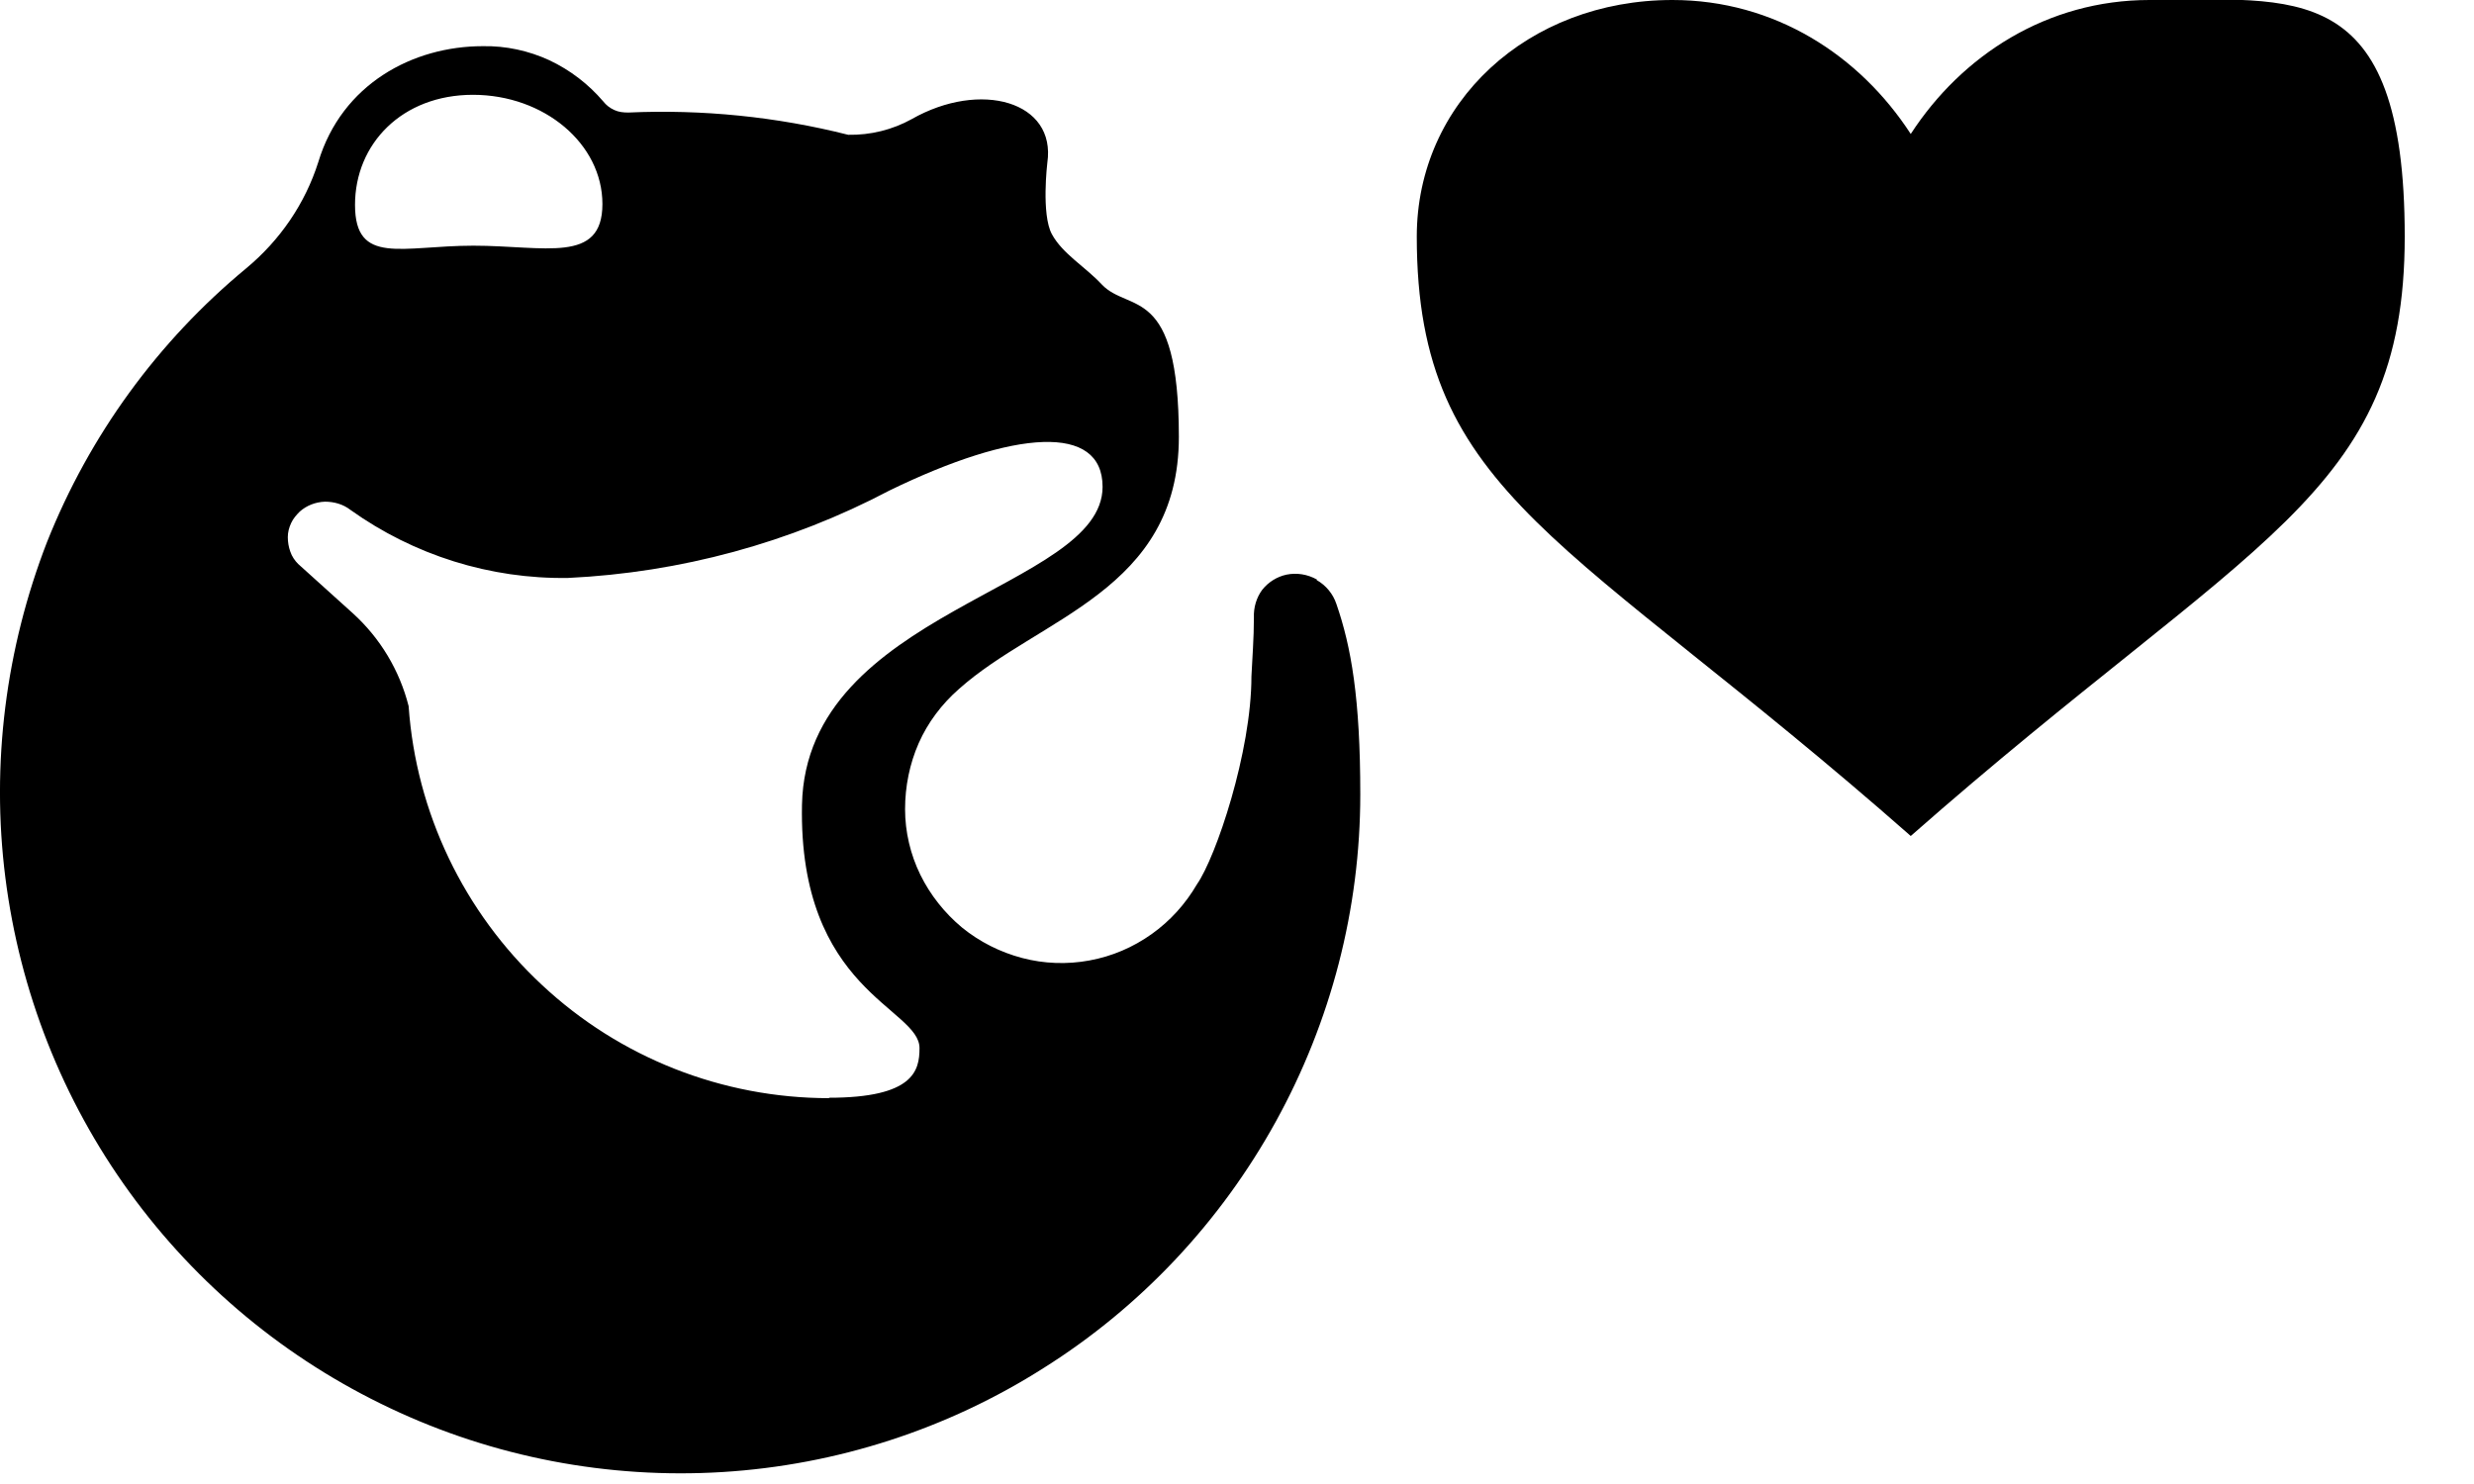
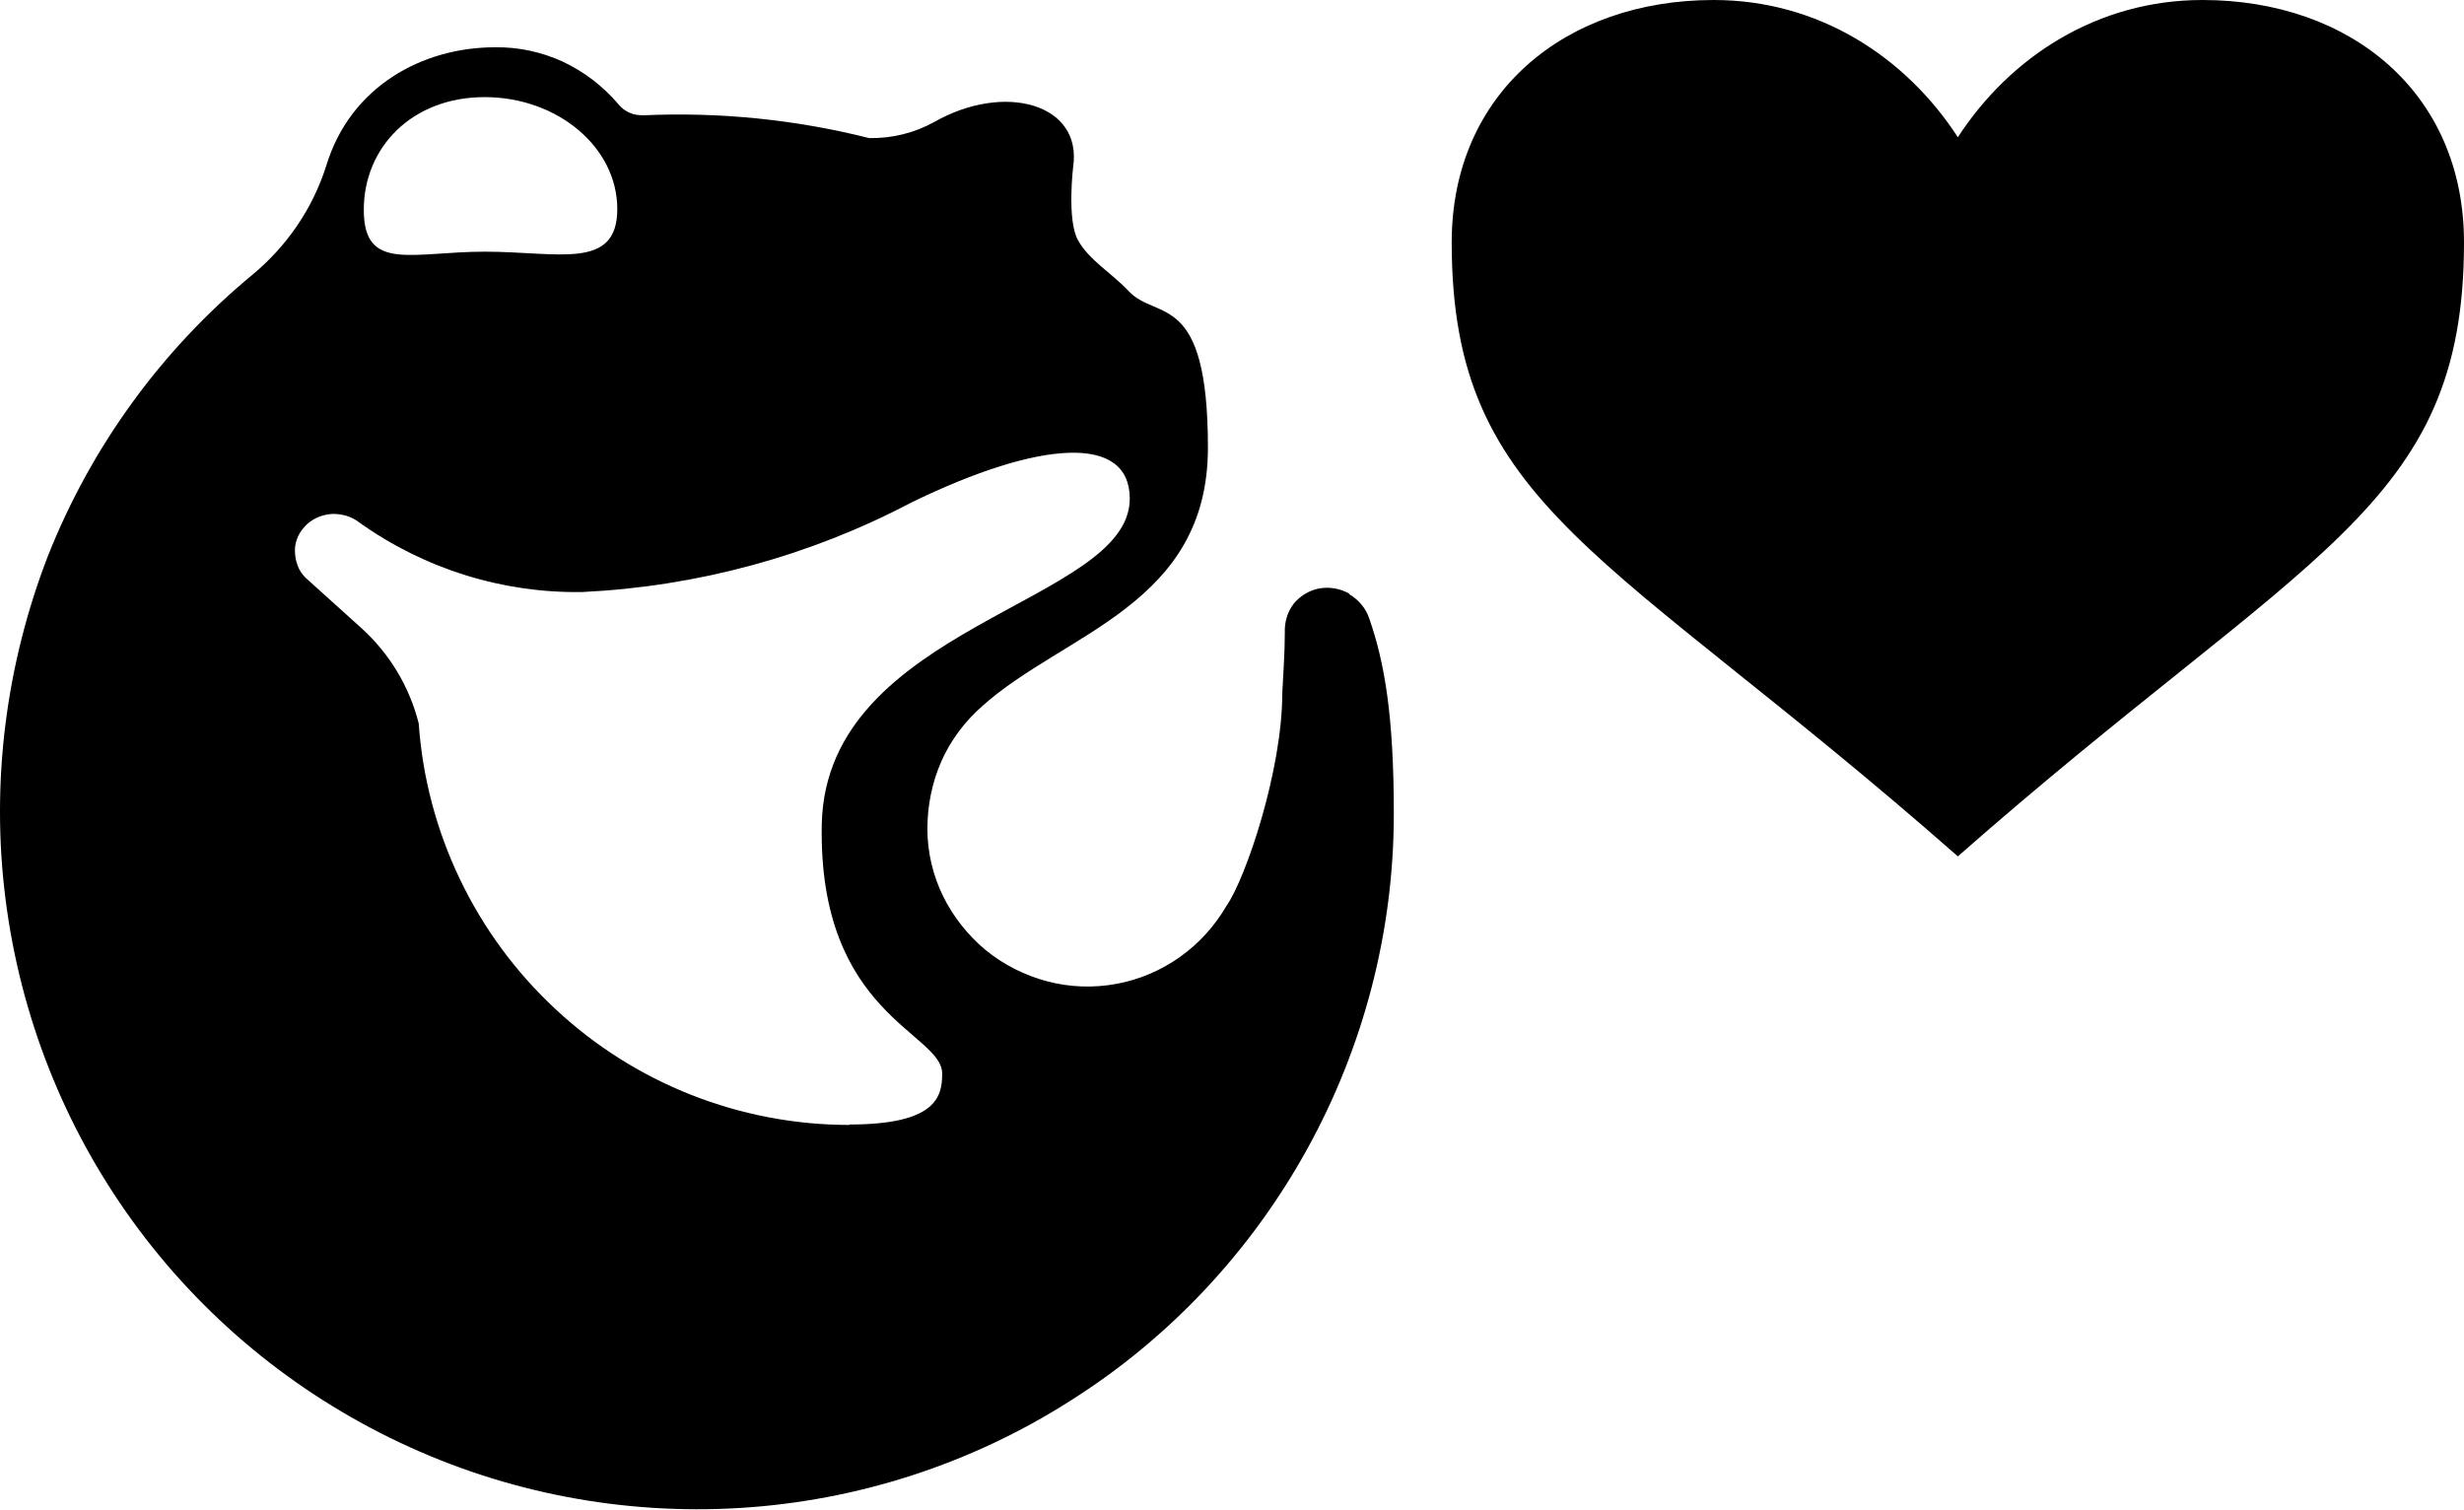
- <svg xmlns="http://www.w3.org/2000/svg" id="Layer_1" version="1.1" viewBox="0 0 600 360">
-   <path d="M521.3,0c-24.8,0-45.5,13.4-57.9,32.5C451,13.4,430.4,0,405.6,0c-35.1,0-62,24.9-62,57.4,0,63.1,37.2,72.7,119.8,145.4,82.6-72.7,119.8-82.3,119.8-145.4S556.4,0,521.3,0Z" />
-   <path d="M319.4,140.6c-2.3-1.3-4.9-1.7-7.4-1.2-2.3.5-4.4,1.8-5.9,3.7-1.4,1.9-2.1,4.3-2,6.7,0,5.1-.4,9.9-.6,14.3,0,18.3-8.6,43.8-13.2,50.4-2.8,4.8-6.5,8.9-11,12.1-4.5,3.2-9.6,5.4-15.1,6.4-5.4,1-11,.8-16.3-.6-5.3-1.4-10.3-3.9-14.6-7.4-4.2-3.5-7.7-7.9-10.1-12.8s-3.7-10.4-3.7-15.9c0-5.5,1.1-11,3.3-16,2.2-5,5.6-9.5,9.7-13.1,19.4-17.4,53.4-23.9,53.4-61.2s-12.1-30-18.7-37c-4-4.3-9.5-7.4-12.1-12.2-2.6-4.8-1.1-17.3-1.1-17.3,2.2-14.9-16.2-20.1-32.9-10.6-4.7,2.6-10,3.9-15.4,3.8-17.4-4.4-35.4-6.2-53.3-5.4-1.2,0-2.3-.1-3.4-.6-1.1-.5-2-1.2-2.7-2.1-3.6-4.2-8-7.6-13.1-10-5-2.3-10.5-3.5-16.1-3.4-17,0-34.2,9.2-39.9,28.1-3.2,10.1-9.3,19-17.5,25.8-21.4,17.7-38,40.5-48.3,66.4C1.4,157.3-2.2,185.3,1.3,212.9c3.5,27.6,13.8,53.8,30.1,76.3,16.3,22.5,38,40.5,63.2,52.4,25.1,11.9,52.9,17.2,80.6,15.5,27.7-1.7,54.6-10.4,78-25.3,23.5-14.8,42.8-35.4,56.2-59.7,13.4-24.3,20.5-51.6,20.5-79.4,0-23.3-2.2-35.8-5.8-46.2-.8-2.4-2.5-4.5-4.8-5.8ZM114.7,23c17.3,0,31.4,11.9,31.4,26.5s-14,10.1-31.3,10.1-28.7,4.9-28.7-9.9,11.4-26.7,28.6-26.7ZM201.1,266.4c-25.9,0-50.8-9.8-69.7-27.5-18.9-17.6-30.5-41.8-32.3-67.6-2.2-8.7-6.9-16.5-13.5-22.5l-13.3-12c-.8-.8-1.5-1.8-1.9-3-.4-1.1-.6-2.3-.6-3.5,0-1.2.3-2.3.8-3.4.5-1.1,1.3-2,2.1-2.8,1.7-1.5,3.8-2.3,6.1-2.4,2.2,0,4.4.6,6.2,2,15.4,11,33.9,16.8,52.8,16.5,27.2-1.3,53.8-8.5,77.9-21.2,30.4-14.8,51.7-16.3,51.7-.9,0,24.9-71.9,29.8-72.9,77.1-.9,45.2,28.6,49.3,28.5,59.1,0,5.4-1.4,12-22,12Z" />
+ <svg xmlns="http://www.w3.org/2000/svg" width="560" height="343" viewBox="0 0 560 343" fill="none">
+   <path fill-rule="evenodd" clip-rule="evenodd" d="M112.445 10.749C117.822 10.653 123.104 11.805 127.905 14.012C132.802 16.315 137.027 19.578 140.484 23.609C141.156 24.472 142.02 25.144 143.076 25.624C144.132 26.103 145.189 26.199 146.341 26.199C163.528 25.431 180.813 27.159 197.521 31.382C202.706 31.478 207.795 30.23 212.307 27.735C228.343 18.618 246.011 23.608 243.899 37.907C243.899 37.907 242.458 49.903 244.955 54.51C247.451 59.116 252.733 62.091 256.574 66.218C262.911 72.936 274.529 65.93 274.529 101.726C274.529 137.522 241.882 143.76 223.254 160.459C219.317 163.913 216.052 168.232 213.94 173.03C211.828 177.828 210.771 183.107 210.771 188.385C210.771 193.663 212.02 198.942 214.324 203.644C216.629 208.347 219.989 212.569 224.022 215.928C228.151 219.287 232.952 221.686 238.041 223.03C243.13 224.373 248.508 224.565 253.693 223.605C258.974 222.646 263.871 220.535 268.192 217.464C272.513 214.393 276.066 210.458 278.754 205.851C283.171 199.517 291.429 175.046 291.429 157.484C291.621 153.261 292.005 148.654 292.005 143.76C291.909 141.457 292.581 139.154 293.925 137.331C295.366 135.507 297.383 134.26 299.591 133.78C301.992 133.3 304.488 133.684 306.696 134.932L306.6 135.027C308.809 136.275 310.441 138.29 311.209 140.593C314.666 150.574 316.778 162.57 316.778 184.93C316.778 211.61 309.961 237.809 297.094 261.129C284.227 284.449 265.695 304.218 243.131 318.422C220.662 332.721 194.832 341.071 168.234 342.702C141.636 344.334 114.942 339.247 90.841 327.827C66.643 316.407 45.806 299.132 30.155 277.54C14.504 255.947 4.614 230.803 1.253 204.316C-2.108 177.829 1.349 150.958 10.951 126.198C20.841 101.342 36.781 79.462 57.33 62.476C65.203 55.95 71.061 47.408 74.133 37.715C79.607 19.578 96.122 10.749 112.445 10.749ZM256.765 113.339C256.765 98.56 236.313 99.999 207.123 114.202C183.982 126.39 158.44 133.3 132.322 134.547C114.174 134.835 96.41 129.269 81.623 118.713C79.894 117.369 77.782 116.793 75.669 116.793C73.461 116.889 71.445 117.657 69.812 119.097C69.044 119.865 68.275 120.728 67.795 121.784C67.315 122.839 67.028 123.895 67.027 125.046C67.027 126.198 67.219 127.349 67.603 128.405C67.987 129.556 68.66 130.516 69.428 131.284L82.199 142.8C88.536 148.558 93.049 156.044 95.161 164.393C96.89 189.153 108.028 212.377 126.176 229.268C144.324 246.254 168.234 255.659 193.103 255.659L193.007 255.562C212.788 255.562 214.132 249.229 214.132 244.046C214.228 234.642 185.902 230.707 186.766 187.33C187.726 141.937 256.764 137.234 256.765 113.339ZM110.141 22.073C93.626 22.073 82.679 33.493 82.679 47.696C82.679 61.899 93.625 57.197 110.237 57.197C126.849 57.197 140.291 61.516 140.291 47.504C140.291 33.493 126.753 22.073 110.141 22.073Z" fill="black" />
+   <path d="M500.563 0C534.267 6.11991e-05 560 21.113 560 55.086C560 115.641 524.28 124.854 444.967 194.623C365.653 124.854 329.934 115.641 329.933 55.086C329.933 21.113 355.763 2.44757e-05 389.467 0C413.28 0 433.06 12.86 444.967 31.19C456.873 12.86 476.75 0 500.563 0Z" fill="black" />
</svg>
